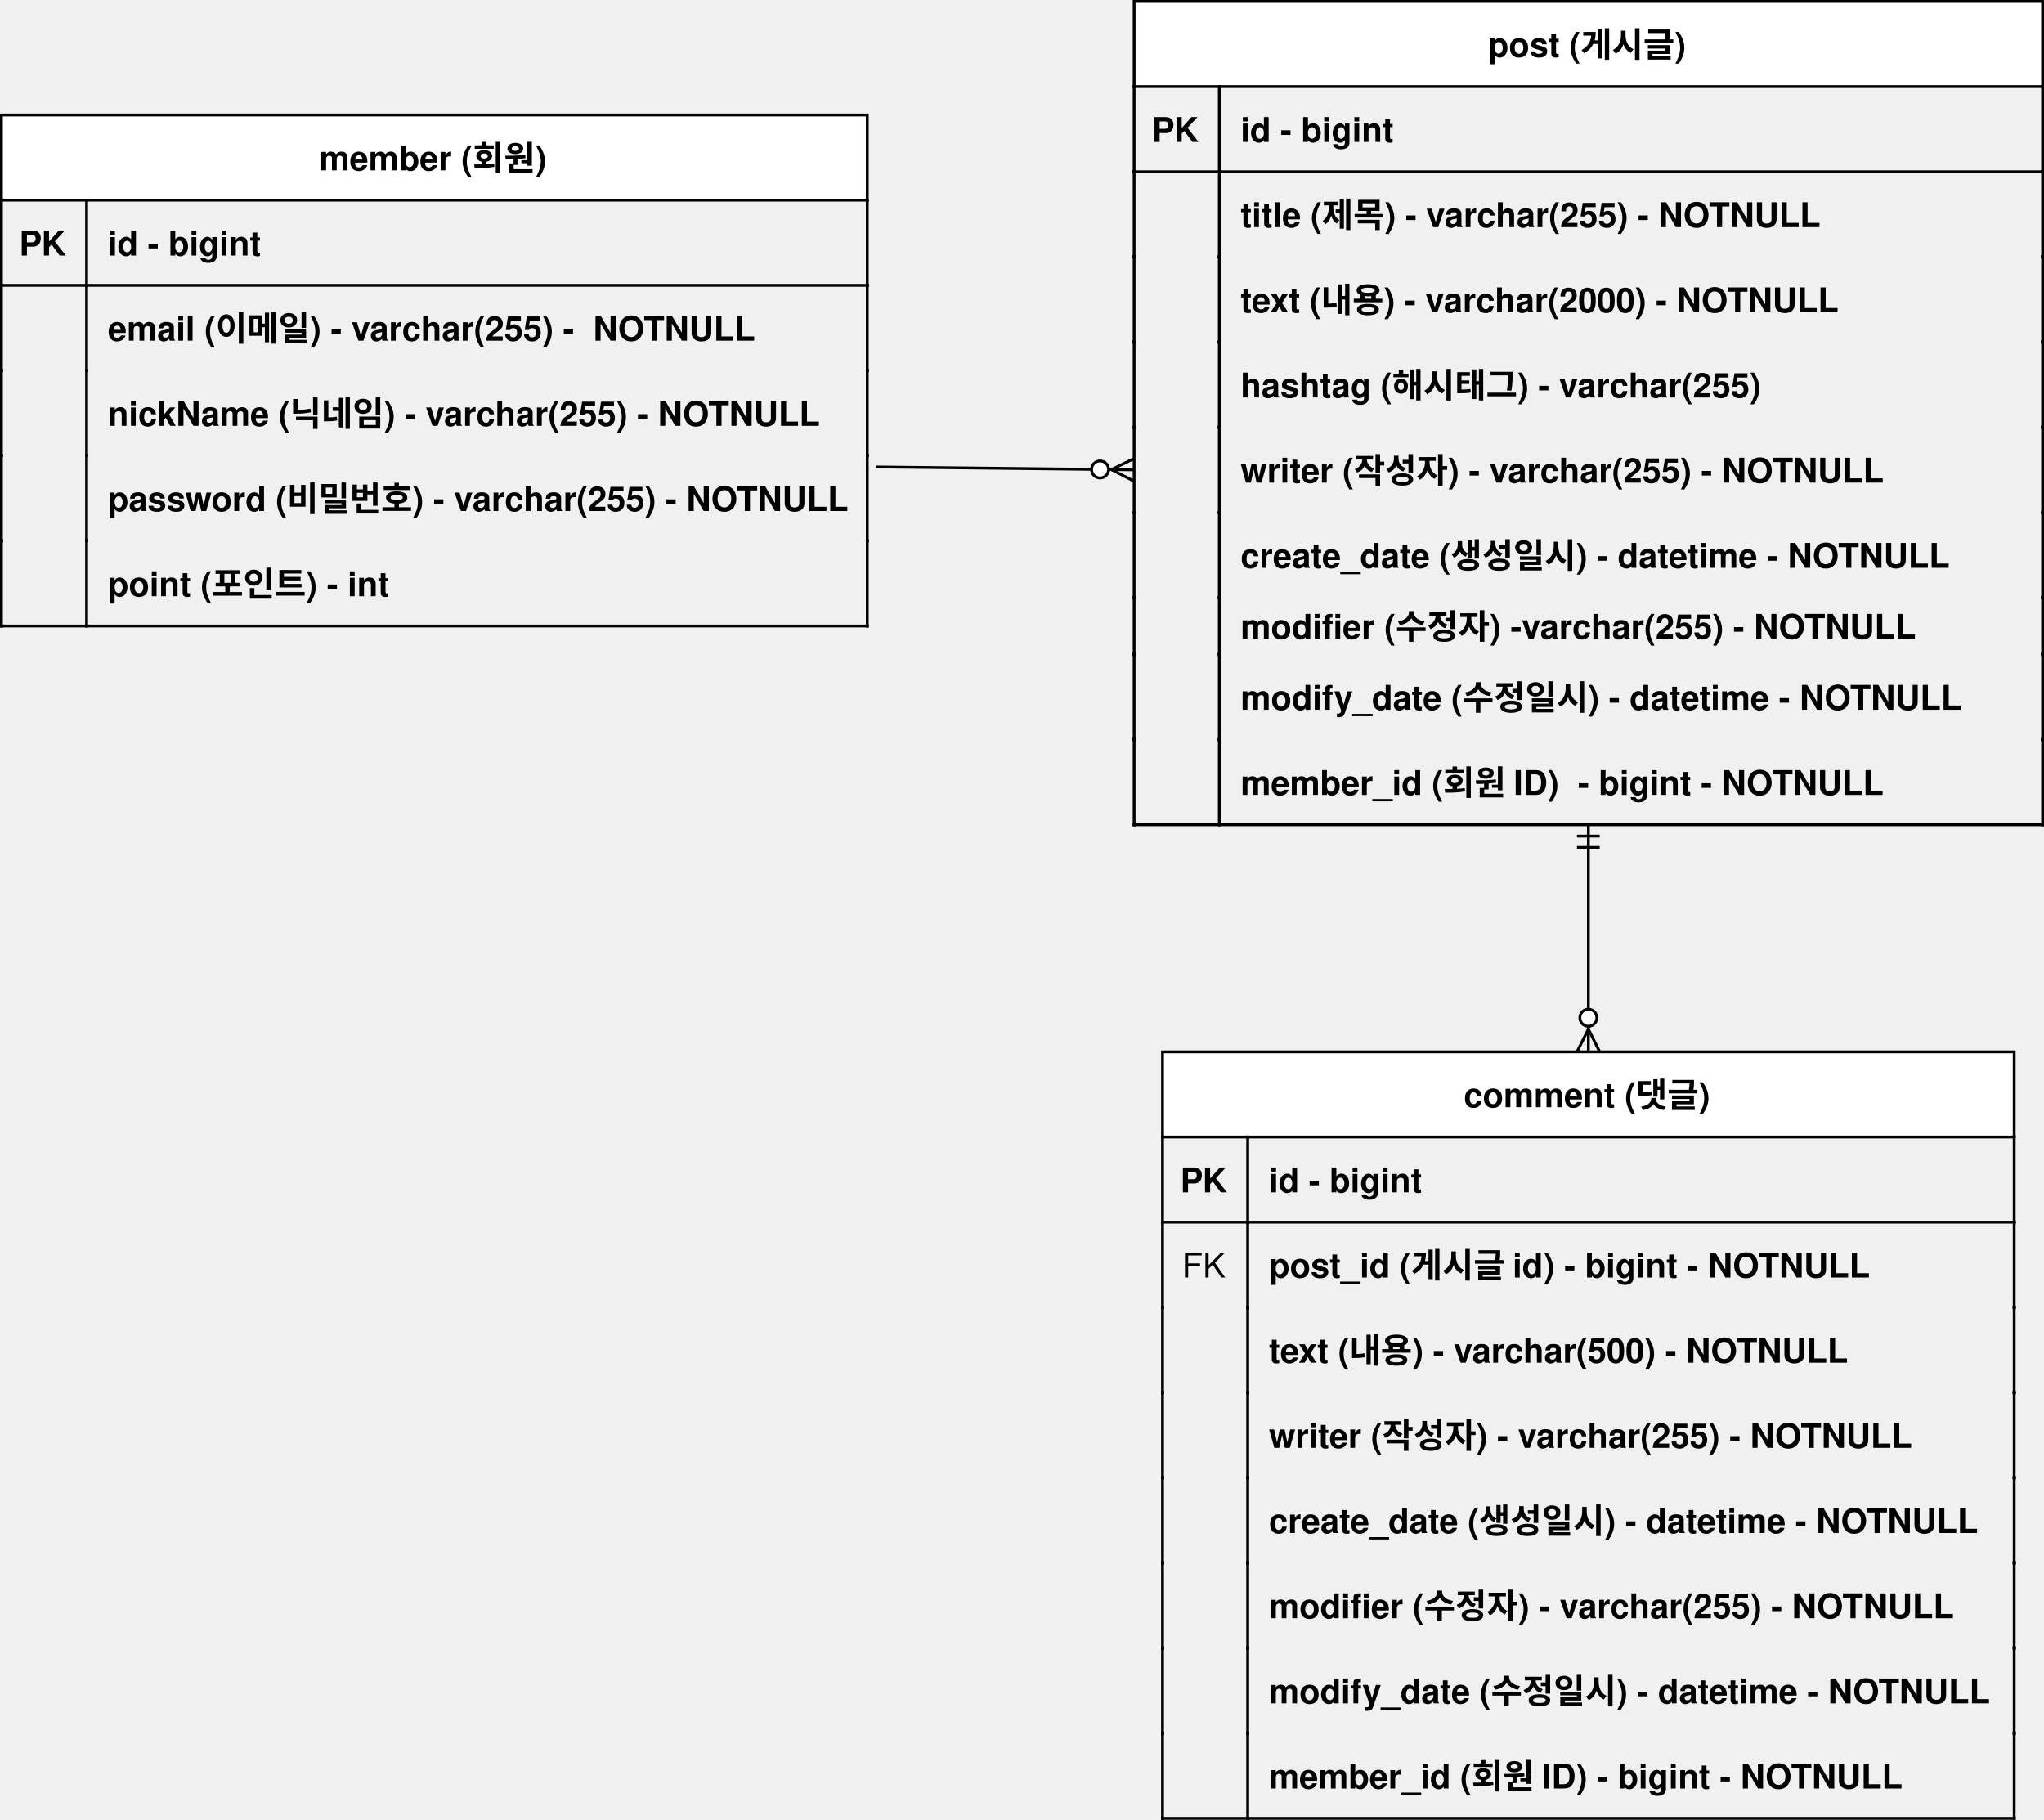
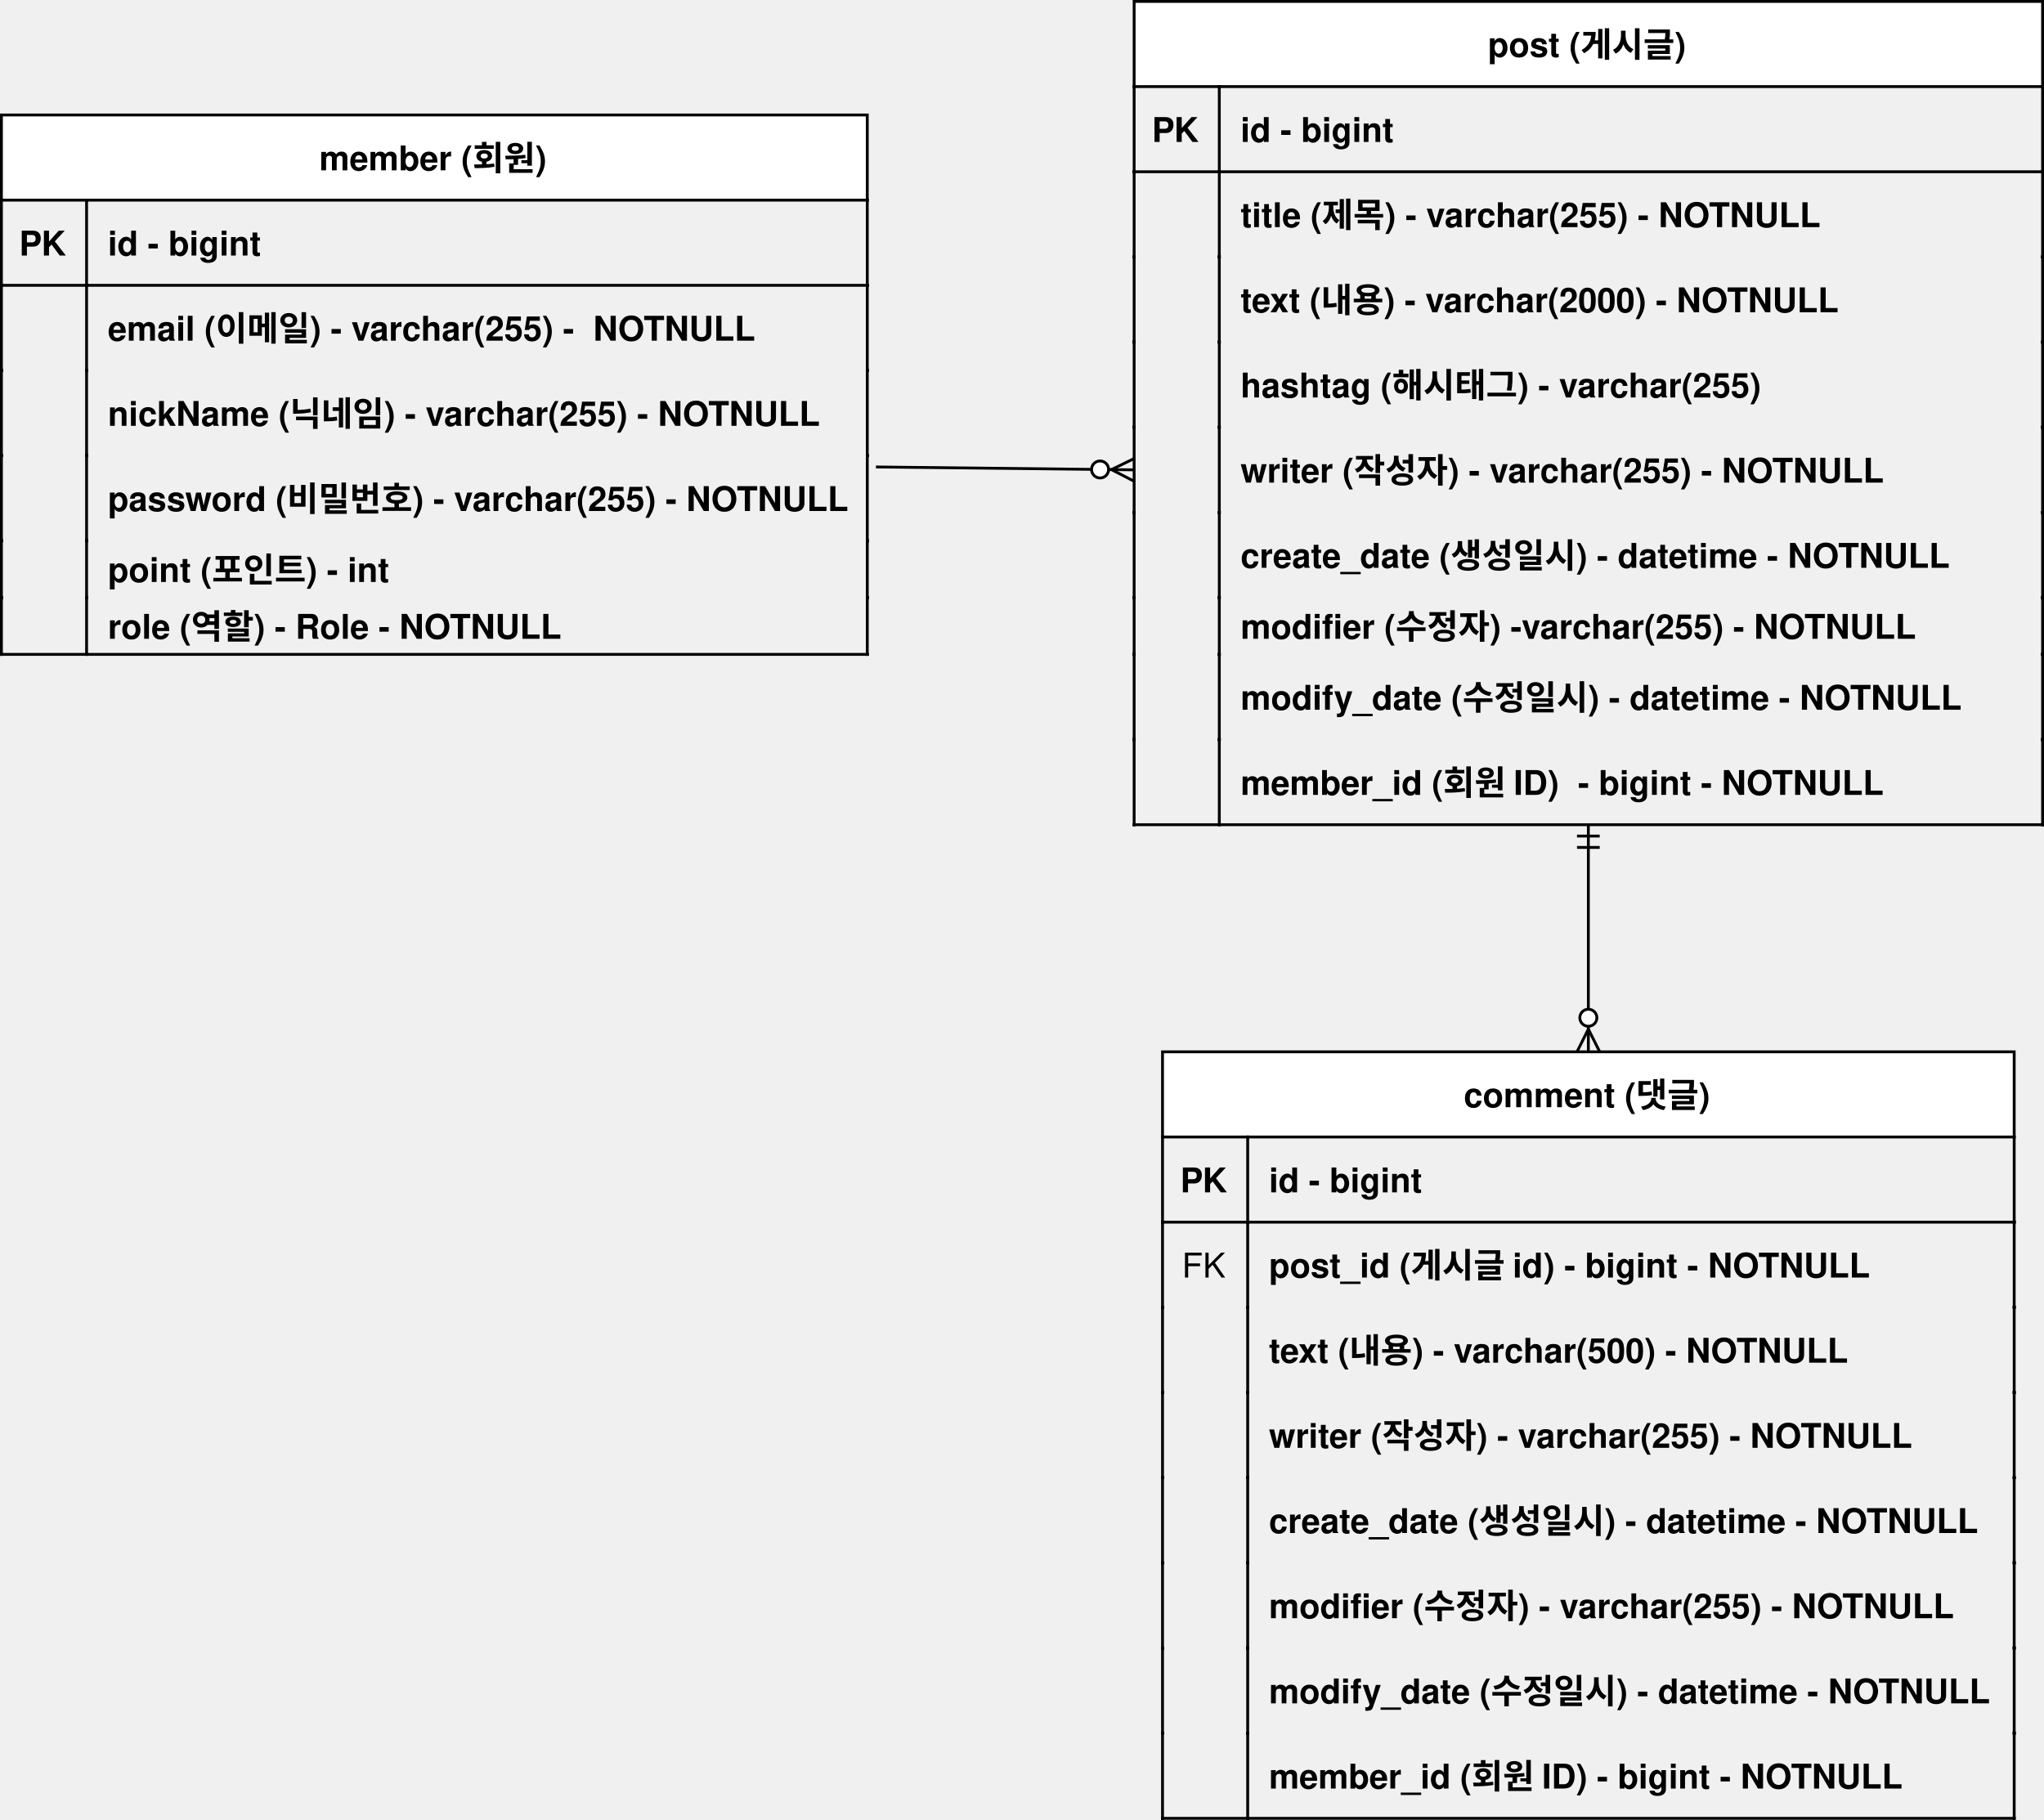
- <svg xmlns="http://www.w3.org/2000/svg" version="1.1" width="720px" height="641px" viewBox="-0.5 -0.5 720 641" content="&lt;mxfile host=&quot;app.diagrams.net&quot; modified=&quot;2023-02-22T07:58:32.610Z&quot; agent=&quot;5.0 (Windows NT 10.0; Win64; x64) AppleWebKit/537.36 (KHTML, like Gecko) Chrome/110.0.0.0 Safari/537.36&quot; etag=&quot;6unl8daRbS_RJKfXBGk4&quot; version=&quot;20.8.16&quot; type=&quot;github&quot;&gt;&lt;diagram id=&quot;R2lEEEUBdFMjLlhIrx00&quot; name=&quot;Page-1&quot;&gt;7V1tc5s4EP41zLQfkgEDMXw0dtL2Lmkzae/a3peOYhSbKUYerCR2f/1JIOEXyQSCITZoxsnAIgTafaQH7WpBM4ez5YcYzKc3yIeh1tP9pWaOtF7P7V+Q/1SwSgV920oFkzjwU5GxFnwN/kAm1Jn0MfDhYqsgRijEwXxbOEZRBMd4SwbiGD1vF3tA4fZV52ACBcHXMQhF6ffAx9NU6tj6Wv4RBpMpv7KhsyMzwAszwWIKfPS8JYJLfIUizG7xFsYzEMEIkyM3IP4NY82+nGJMWzrQelfk90BLn08QmoQQzIPF+RjNiHi8IEWuHsAsCKmaNyryWEXkcualZg5jhHC6NVsOYUhNxc2Q3tPVnqOZHmJab4EThmdPq+vfOo4+Ppv/4pubyW3//qxnptU8gfCRKXiOFrTB77TLgeb1NGeoXQ41x9PcYSJxNEd/zxSIV9wqRJdzuonBPRV5CwxizMBj6kRA4IBBEJGWmyMj2Q9DMF8ESfFUMg1C/xqs0CPmFfE97yFYQv8uxQ4tS2B0TSqju7RyaoWv7GboYRAGk4hsj4lq6BW9GC7IvVyDBWYlROUxfT7BGMPlhogp8wNEM4jjFSnCjlocciveQdj+8xqWJgfWdAOSPZcJAcPZJKt7bT6ywSxYxpqWYM29liJtxwEI70gfBdEkMdq2Tahi/RjNv4F4AjETzFFAVXr5BNNekmg/CMMhChE1bYQiyIslrbM98iPtHerntmaTGxiSfWO9T360eIyHKFrgmECEXgoSSz1Dai0Pozm7Tggf+G3ETJt0+x5hTDrdPrvmw/5lazPrmgWNa9ZmW1uw7e3fZayLSGMfwmTAmwa+D6O0V9JBGqwtLjGm1AKZ1nfNsdsXi1rEKmyRTROUtACrbK2W0rWBkMA/Ahh66DHyF4JZs/usYOkLwdKkfE8/I3/3wYT2kOMzOx9y07LeYg7GQTS5Ts+82MGFXQsulnt7ajbiHgYnhaprAij9Lg/3ep3D/cWbD/dOJds21OuL6r9fWP+tH9xdwa44wMnNvqMP2gM9edD2tMFAG7jv2bD/BOLxFMTverbNRZ+/fPv8z/X1EYKiFBVIpjFVIdRmHojuw9tPo/5f3vyj7rj3drS8ujgzBEgpGjgMDbgN0oDUtL3TZIFcmHaKBKSaEJ0uRCPM6eJpTk/zLMoFrpQCdF1vPwdUBFDnKKDTjp9aKcDovTUHiI6fI+zwBbtwJ708Uk2ITp4pWEwxmKQ0MNJcm9EA872PNMfkTvi+5jnyucHRAaMWJlBOob2qUT6h2pjAfmsmOFGfUC5OFROIHqHnOKBxS+YSci8110iIwNI8g0v0TvqGKkKpc2zAV20oOjg8HThvTQdGNcffcfFBhlRFCIbo9RvHkFzyl0/+cVqgs4HRNi2MNG+9WoeTAT0HBzPYTW4oAavukYPoh1TkcBhyyJZLvrgYrDZyqOYSPDJyKG6AF4bzPH2XJ4fd2protKI7cIb84CFYTxgcR3MdHky2tycMarZQAkslGeH12CpUXRPgEr2SihEOxAhNriCVG7eaa/DIGOGisAFaP10Q3YIJI6y2pwsiKajpQhVYtXm64Hy5wP/dW8ZfX74H0Lr7EUw+27J1yYocDkQOTa43lRv3RMkhH6mdIge5KiTkAGf3MP6V5BSkkeYBy/JyCRGQW9Q/jd5rwx5liu2sg5YzQlUstZkR5Gwphq7GaDZLMybTtWwEVKbKG9zKG+RjPRv7rb5k7Ndl88F+XTMDzjTdZHa5XfMBXylvUGbc+lYQi0GiE80bzIdup6hergoxbNSJvMGquMih7f5habtIdU0ARcV96hruZfO4Zod7MexzdYzDfdFufLDAz+kP72Lgh76qI5vH7X1bR1Ixd+91ZCpXFUzd4wTl3KuLE2RJhM1ywon69vKBqhhB4tsrnkdodzaN8DAevXbSgCnOIRUNHIYGpImEjfKAWW3ed1w8kCFV8YApzvlUBkkpSigBpu5RQrX8Y0UJJTMKm6WEatO+I6MEu7ABWk8J4pRPpZC8lhyKw6p75FAtJVmRQ8n8wmbJQVzecYR9vmgvdgoboO3kYInLPcqkkKgZQzk4dY4ULPVCwrpIQZpX2CgpWNU8hMdFChlSFSlYonNQZZG8khxKwKrN5CBfT13toVKRQw45WA2Sg9S4pvhkeYR9XjRAPlI7RQ5yu4pPdMWySDq16KgqitrMBXKeFANXKazkmFLpI+SIzc7gXiLpmG+L5s3cSYefEXQ6QFQiV8Eq/trSvOwRiXHrm+2J8aE2ZY9YKmKUqUKMGHU3e6QELvJIu2RPfYm0C1TXBFBUyKeu4V6aPdLocN+miI+lIj7ZJwTEeTmcgSDkbj3qxLOSr065mmtlbr294R7+coD2zuWqIqpztGCroE9dtCBNIGmSFuw2xXxsFfPJVCHGfKJg/PszmLGAj0ejOo6bbFjawGILARxLLQR4BZy6xwnqs1R1cYI8m6RRUmjTd6ls9WGqTBWiy28OFotnFPucFDyX0gHd0Gl+Od3o0aUB1GPv7P00VSfZ4SBfqjp5dpAHFas9VSp2KJtYUhM7yI17ormG+UjtFDvIVSE+0iXdR2MRW+dKGwy5AylhBGewwQgtCCMUDfwfKKfw1Id++ccvC/iZE52noXyDtMub4lmopdE9GPmDOE5gcXn3B8boG7oB0UpjCwDWx2Yg8r8kgIhpW6DPDA6XAf5Bt89ttveTV022R8uNYqMV34lImzdOors/N4+tT0v2+HkiXBiCFugxHrPG5r5HGHNO26dOvlQM+hNYdHQyZAvDMmEMQ4CDJ7h1wzl4u2VjAEcy55/dd1zyKtK2s7PW+BIqsnYqMncrSnUjVHQooPYL5Ee+CqjkyFUQ8nJydBrnurEBT/3cIKxaDKJbAF3jdQ9EaSW3MA6ItpKVMoVhm/vM+yJs+0eGWmP3zay7S2beHrVkN0YIbxaPwXx6g3xIS/wP&lt;/diagram&gt;&lt;/mxfile&gt;" resource="https://app.diagrams.net/#Htlqkrus012345%2Fsym%2Ffeature%252F%252331%2Fdocument%2Fsym-project-erd.svg">
+ <svg xmlns="http://www.w3.org/2000/svg" version="1.1" width="720px" height="641px" viewBox="-0.5 -0.5 720 641" content="&lt;mxfile host=&quot;app.diagrams.net&quot; modified=&quot;2023-02-28T08:48:25.918Z&quot; agent=&quot;5.0 (Windows NT 10.0; Win64; x64) AppleWebKit/537.36 (KHTML, like Gecko) Chrome/110.0.0.0 Safari/537.36&quot; etag=&quot;PPE4Ttz23cYDfgFxMATU&quot; version=&quot;20.8.23&quot; type=&quot;github&quot;&gt;&lt;diagram id=&quot;R2lEEEUBdFMjLlhIrx00&quot; name=&quot;Page-1&quot;&gt;7V3Rcps4FP0aZtqHZsBADI/GTtrtJm2adnfbfekoRrGZYuQBJbH361cCCduRTCAYaoNmslsQQoZ7jnTQvbqgmePF6n0MlvNr5MNQG+j+SjMn2mBgWKZF/qEl66xkeM4KZnHgs0qbgq/Bf5AV6qz0IfBhslMRIxTiYLlbOEVRBKd4pwzEMXrarXaPwt1fXYIZFAq+TkEolv4T+HielTq2vin/AIPZnP+yobMjC8Ars4JkDnz0tFMEV/gSRZhd4g2MFyCCESZHrkH8C8aafTHHmN7pSBtckr97WvtshtAshGAZJGdTtCDF04RUubwHiyCkZt5qyGMNkZ8zLzRzHCOEs63FagxDihWHIbumyz1HczvEtN0SJ4zfPa6vfuk4+vBk/o2vr2c3w7t3AzNr5hGED8zAS5TQG36jXYw0b6A5Y+1irDme5o7TEkdz9LfMgHjNUSG2XNJNDO5okZdgEGNGHlMnBYQOGAQRuXNzYqT7YQiWSZBWz0rmQehfgTV6wLwhvufdByvo32bcoXUJja5IY3SXNk5R+Mouhh4GYTCLyPaUmIb+ohfDhFzLFUgwqyEaj9nzEcYYrraKmDHfQ7SAOF6TKuyoxSm35h2E7T9taGlyYs23KDlwWSFgPJvlbW/gIxsMwSpoWgKae5Ei944DEN6SPgqiWQraLibUsH6Mlt9APIOYFSxRQE168QizXpJaPwjDMQoRhTZCEeTV0ruzPfJH7nesn9maTS5gTPaNzT75o9VjPEZRgmNCEfpTkCD1BClaHkZL9jshvOeXETNr0u07hDHpdPtwLab9y2gzdM2S4JqNYWsL2N78WQVdRG72PkwHvHng+zDKeiUdpMEGcQmYUgRyqz+H43lfLIuIVRqRbQgqIsAa25ilcmsgJPSPAIYeeoj8RIA1v84aSJ8LSJP6A/0d+e8umNEecnyw8yE3q+slSzANotlVdub5M17YjfBitben5iPuYXhSqrk2iDLs83CvNzncn//24d6phW1Lvb6s/Yel7d/5wd0VcMUBTi/2DX3QHunpg7anjUbayH3Lhv1HEE/nIH4zsG1e9Onzt09/XV0dISkqSYFkGlOXQl3WgeguvPljMvzoLT/ojntnR6vL83eGQCklA4eRAbdFGZBCOzhNFSikaa9EQGoJ0elCLMKcLp7mDDTPolrgSiVA1/Xua0BNAvVOAnrt+GlUAozB79YA0fFzhB2+ZBfupZdHagnRyTMHyRyDWSYDE821mQww3/tEc0zuhB9qniOfGxwdMRpRAuUU2msa5RNqTAns360EJ+oTKuSpUgLRI/QUBzRuyVxC7oXmGqkQWJpn8BK9l76hmlTqnRrwVRtKDg4vB87vlgOjnuPvuPQgZ6oSBEP0+k1jSH7yp0/+x2WBzgYmu7Iw0bzNah0uBvQcHCxgP7WhAq36Jw6iH1KJw2HEIV8u+eJisMbEoZ5L8MjEoTwALwznRfauLg7PW2uj04ruwAXyg/tgM2FwHM11eDDZ3p0wqNlCBS5VVITXc6tUc22QS/RKKkU4kCK0uYJUDm491+CRKcJ5aQA6P10Q3YKpIqx3pwuiKKjpQh1adXm64Hw+x//eWcbHz/8E0Lr9Hsw+2bJ1yUocDiQOba43lYN7ouJQzNReiYPcFBJxgIs7GP9McwqySPOIZXm5RAjIJep/TN5q4wFVit2sg44rQl0udVkR5Gophq6maLHIMiaztWyEVKbKG9zJG+RjPRv7raFk7Ndl88FhUzMDrjT9VHY5rsWEr5U3KAO3uRXEYpDoRPMGi6nbK6mXm0IMG/Uib7AuLwpke3hY2S7TXBtEUXGfpoZ72Tyu3eFeDPtcHuNwX7YbHyzwc/rDuxj4oa/qyOdxe9/WkTbM3Xs9mcrVJVP/NEE595rSBFkSYbuacKK+vWKiKkWQ+PbK5xHavU0jPIxHr5syYIpzSCUDh5EBaSJhqzpg1pv3HZcO5ExVOmCKcz6VQVJJEiqQqX+SUC//WElCxYzCdiWh3rTvyCTBLg1A5yVBnPKpFJLXikN5WvVPHOqlJCtxqJhf2K44iMs7jrDPl+3FTmkAui4Olrjco0oKiZoxVKNT70TBUi8kbEoUpHmFrYqCVc9DeFyikDNViYIlOgdVFskrxaECrbosDvL11PUeKpU4FIiD1aI4SME1xSfLI+zzIgDFTO2VOMhxFZ/oymWR9GrRUV0WdVkL5DopBq4yWsk5pdJHyBGbncG9RNIx3xbhNQ7x1Sk5ir0OEFXIVbDKv7a0KHtEAm5zsz0xPtSl7BFLRYxyU4gRo/5mj1TgRZFoV+ypL4l2iebaIIoK+TQ13EuzR1od7rsU8bFUxCf/hIA4L4cLEITcrUedeFb61SlXc63crbc33MNfDtDduVxdRvVOFmwV9GlKFqQJJG3Kgt2lmI+tYj65KcSYTxRMf30CCxbw8WhUx3HTDUsbWWwhgGOphQCvoFP/NEF9lqopTZBnk7QqCl36LpWtPkyVm0J0+S1Bkjyh2Oei4LlUDuiGTvPL6caALg2gHntn76epeqkOB/lS1cmrgzyoWO+pUqlD1cQSCeyHeP28HNwTzTUsZmqvXj8vN4X4SJd2H41FbJ1LbTTmDqRUEZzRliJ0IIxQNvB/oJzCip32FUN/syy6nSVfnn4Mvl99Hf368vHD6NF1rtUXy/dQo7QY7B/5pW+TbGjkl2J7Qr6iF+y/n7qdHvelty3KeYzCfFmwO9RGE/bR2lGeJXKb1ejeY/8BedPloV/+3eMSIcbU5NkqLoPclzfHi1DLFnbAyB/FccqKi9v/YIy+oWsQrTW29mtzbAEi/3PKh5jeC/QZ3nAV4O90+8xmez9402R7stqqNlnznYjc89ZJdPfH9rHNaekeP0+kBmNLgh7iKbvZwlfIYy5q+8zJVwlDfwbLPpgasjXBeWEMQ4CDR7hzwQV8u2GPf5zJfOrx/PXGvIns3tlZG34JDVnPGjKfN5TZRmjoUEQdlkiNfxVRyZHLIOT15Ow0znRji576mUEmVOUoukPQDV/3UJQ2cgPjgFgrXSRZmraF7o4XaTs8MtYaz1/K7Rwda8lujBDerh6D5fwa+ZDW+B8=&lt;/diagram&gt;&lt;/mxfile&gt;" resource="https://app.diagrams.net/#Htlqkrus012345%2Fsym%2Ffeature%252F%252348%2Fdocument%2Fsym-project-erd.svg">
  <defs>
    <clipPath id="mx-clip-399-30-30-30-0">
      <rect x="399" y="30" width="30" height="30" />
    </clipPath>
    <clipPath id="mx-clip-435-30-284-30-0">
      <rect x="435" y="30" width="284" height="30" />
    </clipPath>
    <clipPath id="mx-clip-435-60-284-30-0">
      <rect x="435" y="60" width="284" height="30" />
    </clipPath>
    <clipPath id="mx-clip-435-90-284-30-0">
      <rect x="435" y="90" width="284" height="30" />
    </clipPath>
    <clipPath id="mx-clip-435-120-284-30-0">
      <rect x="435" y="120" width="284" height="30" />
    </clipPath>
    <clipPath id="mx-clip-435-150-284-30-0">
      <rect x="435" y="150" width="284" height="30" />
    </clipPath>
    <clipPath id="mx-clip-435-180-284-30-0">
      <rect x="435" y="180" width="284" height="30" />
    </clipPath>
    <clipPath id="mx-clip-435-210-284-20-0">
      <rect x="435" y="210" width="284" height="20" />
    </clipPath>
    <clipPath id="mx-clip-435-230-284-30-0">
      <rect x="435" y="230" width="284" height="30" />
    </clipPath>
    <clipPath id="mx-clip-435-260-284-30-0">
      <rect x="435" y="260" width="284" height="30" />
    </clipPath>
    <clipPath id="mx-clip-409-400-30-30-0">
      <rect x="409" y="400" width="30" height="30" />
    </clipPath>
    <clipPath id="mx-clip-445-400-264-30-0">
      <rect x="445" y="400" width="264" height="30" />
    </clipPath>
    <clipPath id="mx-clip-409-430-30-30-0">
      <rect x="409" y="430" width="30" height="30" />
    </clipPath>
    <clipPath id="mx-clip-445-430-264-30-0">
      <rect x="445" y="430" width="264" height="30" />
    </clipPath>
    <clipPath id="mx-clip-445-460-264-30-0">
      <rect x="445" y="460" width="264" height="30" />
    </clipPath>
    <clipPath id="mx-clip-445-490-264-30-0">
      <rect x="445" y="490" width="264" height="30" />
    </clipPath>
    <clipPath id="mx-clip-445-520-264-30-0">
      <rect x="445" y="520" width="264" height="30" />
    </clipPath>
    <clipPath id="mx-clip-445-550-264-30-0">
      <rect x="445" y="550" width="264" height="30" />
    </clipPath>
    <clipPath id="mx-clip-445-580-264-30-0">
      <rect x="445" y="580" width="264" height="30" />
    </clipPath>
    <clipPath id="mx-clip-445-610-264-30-0">
      <rect x="445" y="610" width="264" height="30" />
    </clipPath>
    <clipPath id="mx-clip-0-70-30-30-0">
      <rect x="0" y="70" width="30" height="30" />
    </clipPath>
    <clipPath id="mx-clip-36-70-269-30-0">
      <rect x="36" y="70" width="269" height="30" />
    </clipPath>
    <clipPath id="mx-clip-36-100-269-30-0">
      <rect x="36" y="100" width="269" height="30" />
    </clipPath>
    <clipPath id="mx-clip-36-130-269-30-0">
      <rect x="36" y="130" width="269" height="30" />
    </clipPath>
    <clipPath id="mx-clip-36-160-269-30-0">
      <rect x="36" y="160" width="269" height="30" />
    </clipPath>
-     <clipPath id="mx-clip-36-190-269-30-0">
-       <rect x="36" y="190" width="269" height="30" />
+     <clipPath id="mx-clip-36-190-269-20-0">
+       <rect x="36" y="190" width="269" height="20" />
+     </clipPath>
+     <clipPath id="mx-clip-36-210-269-20-0">
+       <rect x="36" y="210" width="269" height="20" />
    </clipPath>
  </defs>
  <g>
    <path d="M 399 30 L 399 0 L 719 0 L 719 30" fill="rgb(255, 255, 255)" stroke="rgb(0, 0, 0)" stroke-miterlimit="10" pointer-events="all" />
    <path d="M 399 30 L 399 290 L 719 290 L 719 30" fill="none" stroke="rgb(0, 0, 0)" stroke-miterlimit="10" pointer-events="none" />
    <path d="M 399 30 L 719 30" fill="none" stroke="rgb(0, 0, 0)" stroke-miterlimit="10" pointer-events="none" />
    <path d="M 429 30 L 429 60 L 429 90 L 429 120 L 429 150 L 429 180 L 429 210 L 429 230 L 429 260 L 429 290" fill="none" stroke="rgb(0, 0, 0)" stroke-miterlimit="10" pointer-events="none" />
    <g fill="rgb(0, 0, 0)" font-family="Helvetica" font-weight="bold" pointer-events="none" text-anchor="middle" font-size="12px">
      <text x="558.5" y="19.5">post (게시글)</text>
    </g>
    <path d="M 399 30 M 719 30 M 719 60 L 399 60" fill="none" stroke="rgb(0, 0, 0)" stroke-linecap="square" stroke-miterlimit="10" pointer-events="none" />
    <path d="M 399 30 M 429 30 M 429 60 M 399 60" fill="none" stroke="rgb(0, 0, 0)" stroke-linecap="square" stroke-miterlimit="10" pointer-events="none" />
    <g fill="rgb(0, 0, 0)" font-family="Helvetica" font-weight="bold" pointer-events="none" clip-path="url(#mx-clip-399-30-30-30-0)" text-anchor="middle" font-size="12px">
      <text x="413.5" y="49.5">PK</text>
    </g>
    <path d="M 429 30 M 719 30 M 719 60 M 429 60" fill="none" stroke="rgb(0, 0, 0)" stroke-linecap="square" stroke-miterlimit="10" pointer-events="none" />
    <g fill="rgb(0, 0, 0)" font-family="Helvetica" font-weight="bold" text-decoration="underline" pointer-events="none" clip-path="url(#mx-clip-435-30-284-30-0)" font-size="12px">
      <text x="436.5" y="49.5">id - bigint</text>
    </g>
    <path d="M 399 60 M 719 60 M 719 90 M 399 90" fill="none" stroke="rgb(0, 0, 0)" stroke-linecap="square" stroke-miterlimit="10" pointer-events="none" />
    <path d="M 399 60 M 429 60 M 429 90 M 399 90" fill="none" stroke="rgb(0, 0, 0)" stroke-linecap="square" stroke-miterlimit="10" pointer-events="none" />
    <path d="M 429 60 M 719 60 M 719 90 M 429 90" fill="none" stroke="rgb(0, 0, 0)" stroke-linecap="square" stroke-miterlimit="10" pointer-events="none" />
    <g fill="rgb(0, 0, 0)" font-family="Helvetica" font-weight="bold" pointer-events="none" clip-path="url(#mx-clip-435-60-284-30-0)" font-size="12px">
      <text x="436.5" y="79.5">title (제목) - varchar(255) - NOTNULL</text>
    </g>
    <path d="M 399 90 M 719 90 M 719 120 M 399 120" fill="none" stroke="rgb(0, 0, 0)" stroke-linecap="square" stroke-miterlimit="10" pointer-events="none" />
    <path d="M 399 90 M 429 90 M 429 120 M 399 120" fill="none" stroke="rgb(0, 0, 0)" stroke-linecap="square" stroke-miterlimit="10" pointer-events="none" />
    <path d="M 429 90 M 719 90 M 719 120 M 429 120" fill="none" stroke="rgb(0, 0, 0)" stroke-linecap="square" stroke-miterlimit="10" pointer-events="none" />
    <g fill="rgb(0, 0, 0)" font-family="Helvetica" font-weight="bold" pointer-events="none" clip-path="url(#mx-clip-435-90-284-30-0)" font-size="12px">
      <text x="436.5" y="109.5">text (내용) - varchar(2000) - NOTNULL</text>
    </g>
    <path d="M 399 120 M 719 120 M 719 150 M 399 150" fill="none" stroke="rgb(0, 0, 0)" stroke-linecap="square" stroke-miterlimit="10" pointer-events="none" />
    <path d="M 399 120 M 429 120 M 429 150 M 399 150" fill="none" stroke="rgb(0, 0, 0)" stroke-linecap="square" stroke-miterlimit="10" pointer-events="none" />
    <path d="M 429 120 M 719 120 M 719 150 M 429 150" fill="none" stroke="rgb(0, 0, 0)" stroke-linecap="square" stroke-miterlimit="10" pointer-events="none" />
    <g fill="rgb(0, 0, 0)" font-family="Helvetica" font-weight="bold" pointer-events="none" clip-path="url(#mx-clip-435-120-284-30-0)" font-size="12px">
      <text x="436.5" y="139.5">hashtag (해시태그) - varchar(255)</text>
    </g>
    <path d="M 399 150 M 719 150 M 719 180 M 399 180" fill="none" stroke="rgb(0, 0, 0)" stroke-linecap="square" stroke-miterlimit="10" pointer-events="none" />
    <path d="M 399 150 M 429 150 M 429 180 M 399 180" fill="none" stroke="rgb(0, 0, 0)" stroke-linecap="square" stroke-miterlimit="10" pointer-events="none" />
    <path d="M 429 150 M 719 150 M 719 180 M 429 180" fill="none" stroke="rgb(0, 0, 0)" stroke-linecap="square" stroke-miterlimit="10" pointer-events="none" />
    <g fill="rgb(0, 0, 0)" font-family="Helvetica" font-weight="bold" pointer-events="none" clip-path="url(#mx-clip-435-150-284-30-0)" font-size="12px">
      <text x="436.5" y="169.5">writer (작성자) - varchar(255) - NOTNULL</text>
    </g>
    <path d="M 399 180 M 719 180 M 719 210 M 399 210" fill="none" stroke="rgb(0, 0, 0)" stroke-linecap="square" stroke-miterlimit="10" pointer-events="none" />
    <path d="M 399 180 M 429 180 M 429 210 M 399 210" fill="none" stroke="rgb(0, 0, 0)" stroke-linecap="square" stroke-miterlimit="10" pointer-events="none" />
    <path d="M 429 180 M 719 180 M 719 210 M 429 210" fill="none" stroke="rgb(0, 0, 0)" stroke-linecap="square" stroke-miterlimit="10" pointer-events="none" />
    <g fill="rgb(0, 0, 0)" font-family="Helvetica" font-weight="bold" pointer-events="none" clip-path="url(#mx-clip-435-180-284-30-0)" font-size="12px">
      <text x="436.5" y="199.5">create_date (생성일시) - datetime - NOTNULL</text>
    </g>
    <path d="M 399 210 M 719 210 M 719 230 M 399 230" fill="none" stroke="rgb(0, 0, 0)" stroke-linecap="square" stroke-miterlimit="10" pointer-events="none" />
    <path d="M 399 210 M 429 210 M 429 230 M 399 230" fill="none" stroke="rgb(0, 0, 0)" stroke-linecap="square" stroke-miterlimit="10" pointer-events="none" />
    <path d="M 429 210 M 719 210 M 719 230 M 429 230" fill="none" stroke="rgb(0, 0, 0)" stroke-linecap="square" stroke-miterlimit="10" pointer-events="none" />
    <g fill="rgb(0, 0, 0)" font-family="Helvetica" font-weight="bold" pointer-events="none" clip-path="url(#mx-clip-435-210-284-20-0)" font-size="12px">
      <text x="436.5" y="224.5">modifier (수정자) -varchar(255) - NOTNULL</text>
    </g>
    <path d="M 399 230 M 719 230 M 719 260 M 399 260" fill="none" stroke="rgb(0, 0, 0)" stroke-linecap="square" stroke-miterlimit="10" pointer-events="none" />
    <path d="M 399 230 M 429 230 M 429 260 M 399 260" fill="none" stroke="rgb(0, 0, 0)" stroke-linecap="square" stroke-miterlimit="10" pointer-events="none" />
    <path d="M 429 230 M 719 230 M 719 260 M 429 260" fill="none" stroke="rgb(0, 0, 0)" stroke-linecap="square" stroke-miterlimit="10" pointer-events="none" />
    <g fill="rgb(0, 0, 0)" font-family="Helvetica" font-weight="bold" pointer-events="none" clip-path="url(#mx-clip-435-230-284-30-0)" font-size="12px">
      <text x="436.5" y="249.5">modify_date (수정일시) - datetime - NOTNULL</text>
    </g>
    <path d="M 399 260 M 719 260 M 719 290 M 399 290" fill="none" stroke="rgb(0, 0, 0)" stroke-linecap="square" stroke-miterlimit="10" pointer-events="none" />
    <path d="M 399 260 M 429 260 M 429 290 M 399 290" fill="none" stroke="rgb(0, 0, 0)" stroke-linecap="square" stroke-miterlimit="10" pointer-events="none" />
    <path d="M 429 260 M 719 260 M 719 290 M 429 290" fill="none" stroke="rgb(0, 0, 0)" stroke-linecap="square" stroke-miterlimit="10" pointer-events="none" />
    <g fill="rgb(0, 0, 0)" font-family="Helvetica" font-weight="bold" pointer-events="none" clip-path="url(#mx-clip-435-260-284-30-0)" font-size="12px">
      <text x="436.5" y="279.5">member_id (회원 ID)  - bigint - NOTNULL</text>
    </g>
    <path d="M 409 400 L 409 370 L 709 370 L 709 400" fill="rgb(255, 255, 255)" stroke="rgb(0, 0, 0)" stroke-miterlimit="10" pointer-events="none" />
    <path d="M 409 400 L 409 640 L 709 640 L 709 400" fill="none" stroke="rgb(0, 0, 0)" stroke-miterlimit="10" pointer-events="none" />
    <path d="M 409 400 L 709 400" fill="none" stroke="rgb(0, 0, 0)" stroke-miterlimit="10" pointer-events="none" />
    <path d="M 439 400 L 439 430 L 439 460 L 439 490 L 439 520 L 439 550 L 439 580 L 439 610 L 439 640" fill="none" stroke="rgb(0, 0, 0)" stroke-miterlimit="10" pointer-events="none" />
    <g fill="rgb(0, 0, 0)" font-family="Helvetica" font-weight="bold" pointer-events="none" text-anchor="middle" font-size="12px">
      <text x="558.5" y="389.5">comment (댓글)</text>
    </g>
    <path d="M 409 400 M 709 400 M 709 430 L 409 430" fill="none" stroke="rgb(0, 0, 0)" stroke-linecap="square" stroke-miterlimit="10" pointer-events="none" />
    <path d="M 409 400 M 439 400 M 439 430 M 409 430" fill="none" stroke="rgb(0, 0, 0)" stroke-linecap="square" stroke-miterlimit="10" pointer-events="none" />
    <g fill="rgb(0, 0, 0)" font-family="Helvetica" font-weight="bold" pointer-events="none" clip-path="url(#mx-clip-409-400-30-30-0)" text-anchor="middle" font-size="12px">
      <text x="423.5" y="419.5">PK</text>
    </g>
    <path d="M 439 400 M 709 400 M 709 430 M 439 430" fill="none" stroke="rgb(0, 0, 0)" stroke-linecap="square" stroke-miterlimit="10" pointer-events="none" />
    <g fill="rgb(0, 0, 0)" font-family="Helvetica" font-weight="bold" text-decoration="underline" pointer-events="none" clip-path="url(#mx-clip-445-400-264-30-0)" font-size="12px">
      <text x="446.5" y="419.5">id - bigint</text>
    </g>
    <path d="M 409 430 M 709 430 M 709 460 M 409 460" fill="none" stroke="rgb(0, 0, 0)" stroke-linecap="square" stroke-miterlimit="10" pointer-events="none" />
    <path d="M 409 430 M 439 430 M 439 460 M 409 460" fill="none" stroke="rgb(0, 0, 0)" stroke-linecap="square" stroke-miterlimit="10" pointer-events="none" />
    <g fill="rgb(0, 0, 0)" font-family="Helvetica" pointer-events="none" clip-path="url(#mx-clip-409-430-30-30-0)" text-anchor="middle" font-size="12px">
      <text x="423.5" y="449.5">FK</text>
    </g>
    <path d="M 439 430 M 709 430 M 709 460 M 439 460" fill="none" stroke="rgb(0, 0, 0)" stroke-linecap="square" stroke-miterlimit="10" pointer-events="none" />
    <g fill="rgb(0, 0, 0)" font-family="Helvetica" font-weight="bold" pointer-events="none" clip-path="url(#mx-clip-445-430-264-30-0)" font-size="12px">
      <text x="446.5" y="449.5">post_id (게시글 id) - bigint - NOTNULL</text>
    </g>
    <path d="M 409 460 M 709 460 M 709 490 M 409 490" fill="none" stroke="rgb(0, 0, 0)" stroke-linecap="square" stroke-miterlimit="10" pointer-events="none" />
    <path d="M 409 460 M 439 460 M 439 490 M 409 490" fill="none" stroke="rgb(0, 0, 0)" stroke-linecap="square" stroke-miterlimit="10" pointer-events="none" />
    <path d="M 439 460 M 709 460 M 709 490 M 439 490" fill="none" stroke="rgb(0, 0, 0)" stroke-linecap="square" stroke-miterlimit="10" pointer-events="none" />
    <g fill="rgb(0, 0, 0)" font-family="Helvetica" font-weight="bold" pointer-events="none" clip-path="url(#mx-clip-445-460-264-30-0)" font-size="12px">
      <text x="446.5" y="479.5">text (내용) - varchar(500) - NOTNULL</text>
    </g>
    <path d="M 409 490 M 709 490 M 709 520 M 409 520" fill="none" stroke="rgb(0, 0, 0)" stroke-linecap="square" stroke-miterlimit="10" pointer-events="none" />
    <path d="M 409 490 M 439 490 M 439 520 M 409 520" fill="none" stroke="rgb(0, 0, 0)" stroke-linecap="square" stroke-miterlimit="10" pointer-events="none" />
    <path d="M 439 490 M 709 490 M 709 520 M 439 520" fill="none" stroke="rgb(0, 0, 0)" stroke-linecap="square" stroke-miterlimit="10" pointer-events="none" />
    <g fill="rgb(0, 0, 0)" font-family="Helvetica" font-weight="bold" pointer-events="none" clip-path="url(#mx-clip-445-490-264-30-0)" font-size="12px">
      <text x="446.5" y="509.5">writer (작성자) - varchar(255) - NOTNULL</text>
    </g>
    <path d="M 409 520 M 709 520 M 709 550 M 409 550" fill="none" stroke="rgb(0, 0, 0)" stroke-linecap="square" stroke-miterlimit="10" pointer-events="none" />
    <path d="M 409 520 M 439 520 M 439 550 M 409 550" fill="none" stroke="rgb(0, 0, 0)" stroke-linecap="square" stroke-miterlimit="10" pointer-events="none" />
    <path d="M 439 520 M 709 520 M 709 550 M 439 550" fill="none" stroke="rgb(0, 0, 0)" stroke-linecap="square" stroke-miterlimit="10" pointer-events="none" />
    <g fill="rgb(0, 0, 0)" font-family="Helvetica" font-weight="bold" pointer-events="none" clip-path="url(#mx-clip-445-520-264-30-0)" font-size="12px">
      <text x="446.5" y="539.5">create_date (생성일시) - datetime - NOTNULL</text>
    </g>
    <path d="M 409 550 M 709 550 M 709 580 M 409 580" fill="none" stroke="rgb(0, 0, 0)" stroke-linecap="square" stroke-miterlimit="10" pointer-events="none" />
    <path d="M 409 550 M 439 550 M 439 580 M 409 580" fill="none" stroke="rgb(0, 0, 0)" stroke-linecap="square" stroke-miterlimit="10" pointer-events="none" />
    <path d="M 439 550 M 709 550 M 709 580 M 439 580" fill="none" stroke="rgb(0, 0, 0)" stroke-linecap="square" stroke-miterlimit="10" pointer-events="none" />
    <g fill="rgb(0, 0, 0)" font-family="Helvetica" font-weight="bold" pointer-events="none" clip-path="url(#mx-clip-445-550-264-30-0)" font-size="12px">
      <text x="446.5" y="569.5">modifier (수정자) - varchar(255) - NOTNULL</text>
    </g>
    <path d="M 409 580 M 709 580 M 709 610 M 409 610" fill="none" stroke="rgb(0, 0, 0)" stroke-linecap="square" stroke-miterlimit="10" pointer-events="none" />
    <path d="M 409 580 M 439 580 M 439 610 M 409 610" fill="none" stroke="rgb(0, 0, 0)" stroke-linecap="square" stroke-miterlimit="10" pointer-events="none" />
    <path d="M 439 580 M 709 580 M 709 610 M 439 610" fill="none" stroke="rgb(0, 0, 0)" stroke-linecap="square" stroke-miterlimit="10" pointer-events="none" />
    <g fill="rgb(0, 0, 0)" font-family="Helvetica" font-weight="bold" pointer-events="none" clip-path="url(#mx-clip-445-580-264-30-0)" font-size="12px">
      <text x="446.5" y="599.5">modify_date (수정일시) - datetime - NOTNULL</text>
    </g>
    <path d="M 409 610 M 709 610 M 709 640 M 409 640" fill="none" stroke="rgb(0, 0, 0)" stroke-linecap="square" stroke-miterlimit="10" pointer-events="none" />
    <path d="M 409 610 M 439 610 M 439 640 M 409 640" fill="none" stroke="rgb(0, 0, 0)" stroke-linecap="square" stroke-miterlimit="10" pointer-events="none" />
    <path d="M 439 610 M 709 610 M 709 640 M 439 640" fill="none" stroke="rgb(0, 0, 0)" stroke-linecap="square" stroke-miterlimit="10" pointer-events="none" />
    <g fill="rgb(0, 0, 0)" font-family="Helvetica" font-weight="bold" pointer-events="none" clip-path="url(#mx-clip-445-610-264-30-0)" font-size="12px">
      <text x="446.5" y="629.5">member_id (회원 ID) - bigint - NOTNULL</text>
    </g>
    <path d="M 0 70 L 0 40 L 305 40 L 305 70" fill="rgb(255, 255, 255)" stroke="rgb(0, 0, 0)" stroke-miterlimit="10" pointer-events="none" />
-     <path d="M 0 70 L 0 220 L 305 220 L 305 70" fill="none" stroke="rgb(0, 0, 0)" stroke-miterlimit="10" pointer-events="none" />
+     <path d="M 0 70 L 0 230 L 305 230 L 305 70" fill="none" stroke="rgb(0, 0, 0)" stroke-miterlimit="10" pointer-events="none" />
    <path d="M 0 70 L 305 70" fill="none" stroke="rgb(0, 0, 0)" stroke-miterlimit="10" pointer-events="none" />
-     <path d="M 30 70 L 30 100 L 30 130 L 30 160 L 30 190 L 30 220" fill="none" stroke="rgb(0, 0, 0)" stroke-miterlimit="10" pointer-events="none" />
+     <path d="M 30 70 L 30 100 L 30 130 L 30 160 L 30 190 L 30 210 L 30 230" fill="none" stroke="rgb(0, 0, 0)" stroke-miterlimit="10" pointer-events="none" />
    <g fill="rgb(0, 0, 0)" font-family="Helvetica" font-weight="bold" pointer-events="none" text-anchor="middle" font-size="12px">
      <text x="152" y="59.5">member (회원)</text>
    </g>
    <path d="M 0 70 M 305 70 M 305 100 L 0 100" fill="none" stroke="rgb(0, 0, 0)" stroke-linecap="square" stroke-miterlimit="10" pointer-events="none" />
    <path d="M 0 70 M 30 70 M 30 100 M 0 100" fill="none" stroke="rgb(0, 0, 0)" stroke-linecap="square" stroke-miterlimit="10" pointer-events="none" />
    <g fill="rgb(0, 0, 0)" font-family="Helvetica" font-weight="bold" pointer-events="none" clip-path="url(#mx-clip-0-70-30-30-0)" text-anchor="middle" font-size="12px">
      <text x="14.5" y="89.5">PK</text>
    </g>
    <path d="M 30 70 M 305 70 M 305 100 M 30 100" fill="none" stroke="rgb(0, 0, 0)" stroke-linecap="square" stroke-miterlimit="10" pointer-events="none" />
    <g fill="rgb(0, 0, 0)" font-family="Helvetica" font-weight="bold" text-decoration="underline" pointer-events="none" clip-path="url(#mx-clip-36-70-269-30-0)" font-size="12px">
      <text x="37.5" y="89.5">id - bigint</text>
    </g>
    <path d="M 0 100 M 305 100 M 305 130 M 0 130" fill="none" stroke="rgb(0, 0, 0)" stroke-linecap="square" stroke-miterlimit="10" pointer-events="none" />
    <path d="M 0 100 M 30 100 M 30 130 M 0 130" fill="none" stroke="rgb(0, 0, 0)" stroke-linecap="square" stroke-miterlimit="10" pointer-events="none" />
    <path d="M 30 100 M 305 100 M 305 130 M 30 130" fill="none" stroke="rgb(0, 0, 0)" stroke-linecap="square" stroke-miterlimit="10" pointer-events="none" />
    <g fill="rgb(0, 0, 0)" font-family="Helvetica" font-weight="bold" pointer-events="none" clip-path="url(#mx-clip-36-100-269-30-0)" font-size="12px">
      <text x="37.5" y="119.5">email (이메일) - varchar(255) -  NOTNULL</text>
    </g>
    <path d="M 0 130 M 305 130 M 305 160 M 0 160" fill="none" stroke="rgb(0, 0, 0)" stroke-linecap="square" stroke-miterlimit="10" pointer-events="none" />
    <path d="M 0 130 M 30 130 M 30 160 M 0 160" fill="none" stroke="rgb(0, 0, 0)" stroke-linecap="square" stroke-miterlimit="10" pointer-events="none" />
    <path d="M 30 130 M 305 130 M 305 160 M 30 160" fill="none" stroke="rgb(0, 0, 0)" stroke-linecap="square" stroke-miterlimit="10" pointer-events="none" />
    <g fill="rgb(0, 0, 0)" font-family="Helvetica" font-weight="bold" pointer-events="none" clip-path="url(#mx-clip-36-130-269-30-0)" font-size="12px">
      <text x="37.5" y="149.5">nickName (닉네임) - varchar(255) - NOTNULL</text>
    </g>
    <path d="M 0 160 M 305 160 M 305 190 M 0 190" fill="none" stroke="rgb(0, 0, 0)" stroke-linecap="square" stroke-miterlimit="10" pointer-events="none" />
    <path d="M 0 160 M 30 160 M 30 190 M 0 190" fill="none" stroke="rgb(0, 0, 0)" stroke-linecap="square" stroke-miterlimit="10" pointer-events="none" />
    <path d="M 30 160 M 305 160 M 305 190 M 30 190" fill="none" stroke="rgb(0, 0, 0)" stroke-linecap="square" stroke-miterlimit="10" pointer-events="none" />
    <g fill="rgb(0, 0, 0)" font-family="Helvetica" font-weight="bold" pointer-events="none" clip-path="url(#mx-clip-36-160-269-30-0)" font-size="12px">
      <text x="37.5" y="179.5">password (비밀번호) - varchar(255) - NOTNULL</text>
    </g>
-     <path d="M 0 190 M 305 190 M 305 220 M 0 220" fill="none" stroke="rgb(0, 0, 0)" stroke-linecap="square" stroke-miterlimit="10" pointer-events="none" />
-     <path d="M 0 190 M 30 190 M 30 220 M 0 220" fill="none" stroke="rgb(0, 0, 0)" stroke-linecap="square" stroke-miterlimit="10" pointer-events="none" />
-     <path d="M 30 190 M 305 190 M 305 220 M 30 220" fill="none" stroke="rgb(0, 0, 0)" stroke-linecap="square" stroke-miterlimit="10" pointer-events="none" />
-     <g fill="rgb(0, 0, 0)" font-family="Helvetica" font-weight="bold" pointer-events="none" clip-path="url(#mx-clip-36-190-269-30-0)" font-size="12px">
-       <text x="37.5" y="209.5">point (포인트) - int</text>
+     <path d="M 0 190 M 305 190 M 305 210 M 0 210" fill="none" stroke="rgb(0, 0, 0)" stroke-linecap="square" stroke-miterlimit="10" pointer-events="none" />
+     <path d="M 0 190 M 30 190 M 30 210 M 0 210" fill="none" stroke="rgb(0, 0, 0)" stroke-linecap="square" stroke-miterlimit="10" pointer-events="none" />
+     <path d="M 30 190 M 305 190 M 305 210 M 30 210" fill="none" stroke="rgb(0, 0, 0)" stroke-linecap="square" stroke-miterlimit="10" pointer-events="none" />
+     <g fill="rgb(0, 0, 0)" font-family="Helvetica" font-weight="bold" pointer-events="none" clip-path="url(#mx-clip-36-190-269-20-0)" font-size="12px">
+       <text x="37.5" y="204.5">point (포인트) - int</text>
+     </g>
+     <path d="M 0 210 M 305 210 M 305 230 M 0 230" fill="none" stroke="rgb(0, 0, 0)" stroke-linecap="square" stroke-miterlimit="10" pointer-events="none" />
+     <path d="M 0 210 M 30 210 M 30 230 M 0 230" fill="none" stroke="rgb(0, 0, 0)" stroke-linecap="square" stroke-miterlimit="10" pointer-events="none" />
+     <path d="M 30 210 M 305 210 M 305 230 M 30 230" fill="none" stroke="rgb(0, 0, 0)" stroke-linecap="square" stroke-miterlimit="10" pointer-events="none" />
+     <g fill="rgb(0, 0, 0)" font-family="Helvetica" font-weight="bold" pointer-events="none" clip-path="url(#mx-clip-36-210-269-20-0)" font-size="12px">
+       <text x="37.5" y="224.5">role (역할) - Role - NOTNULL</text>
    </g>
    <path d="M 559 290 L 559 370" fill="none" stroke="rgb(0, 0, 0)" stroke-miterlimit="10" pointer-events="none" />
    <path d="M 563 294 L 555 294 M 563 298 L 555 298" fill="none" stroke="rgb(0, 0, 0)" stroke-miterlimit="10" pointer-events="none" />
    <ellipse cx="559" cy="358" rx="3" ry="3" fill="#ffffff" stroke="rgb(0, 0, 0)" pointer-events="none" />
    <path d="M 563 370 L 559 362 L 555 370" fill="none" stroke="rgb(0, 0, 0)" stroke-miterlimit="10" pointer-events="none" />
    <path d="M 308.05 163.99 L 399 165" fill="none" stroke="rgb(0, 0, 0)" stroke-miterlimit="10" pointer-events="none" />
    <ellipse cx="387" cy="164.87" rx="3" ry="3" fill="#ffffff" stroke="rgb(0, 0, 0)" pointer-events="none" />
    <path d="M 399.04 161 L 391 164.91 L 398.96 169" fill="none" stroke="rgb(0, 0, 0)" stroke-miterlimit="10" pointer-events="none" />
  </g>
</svg>
